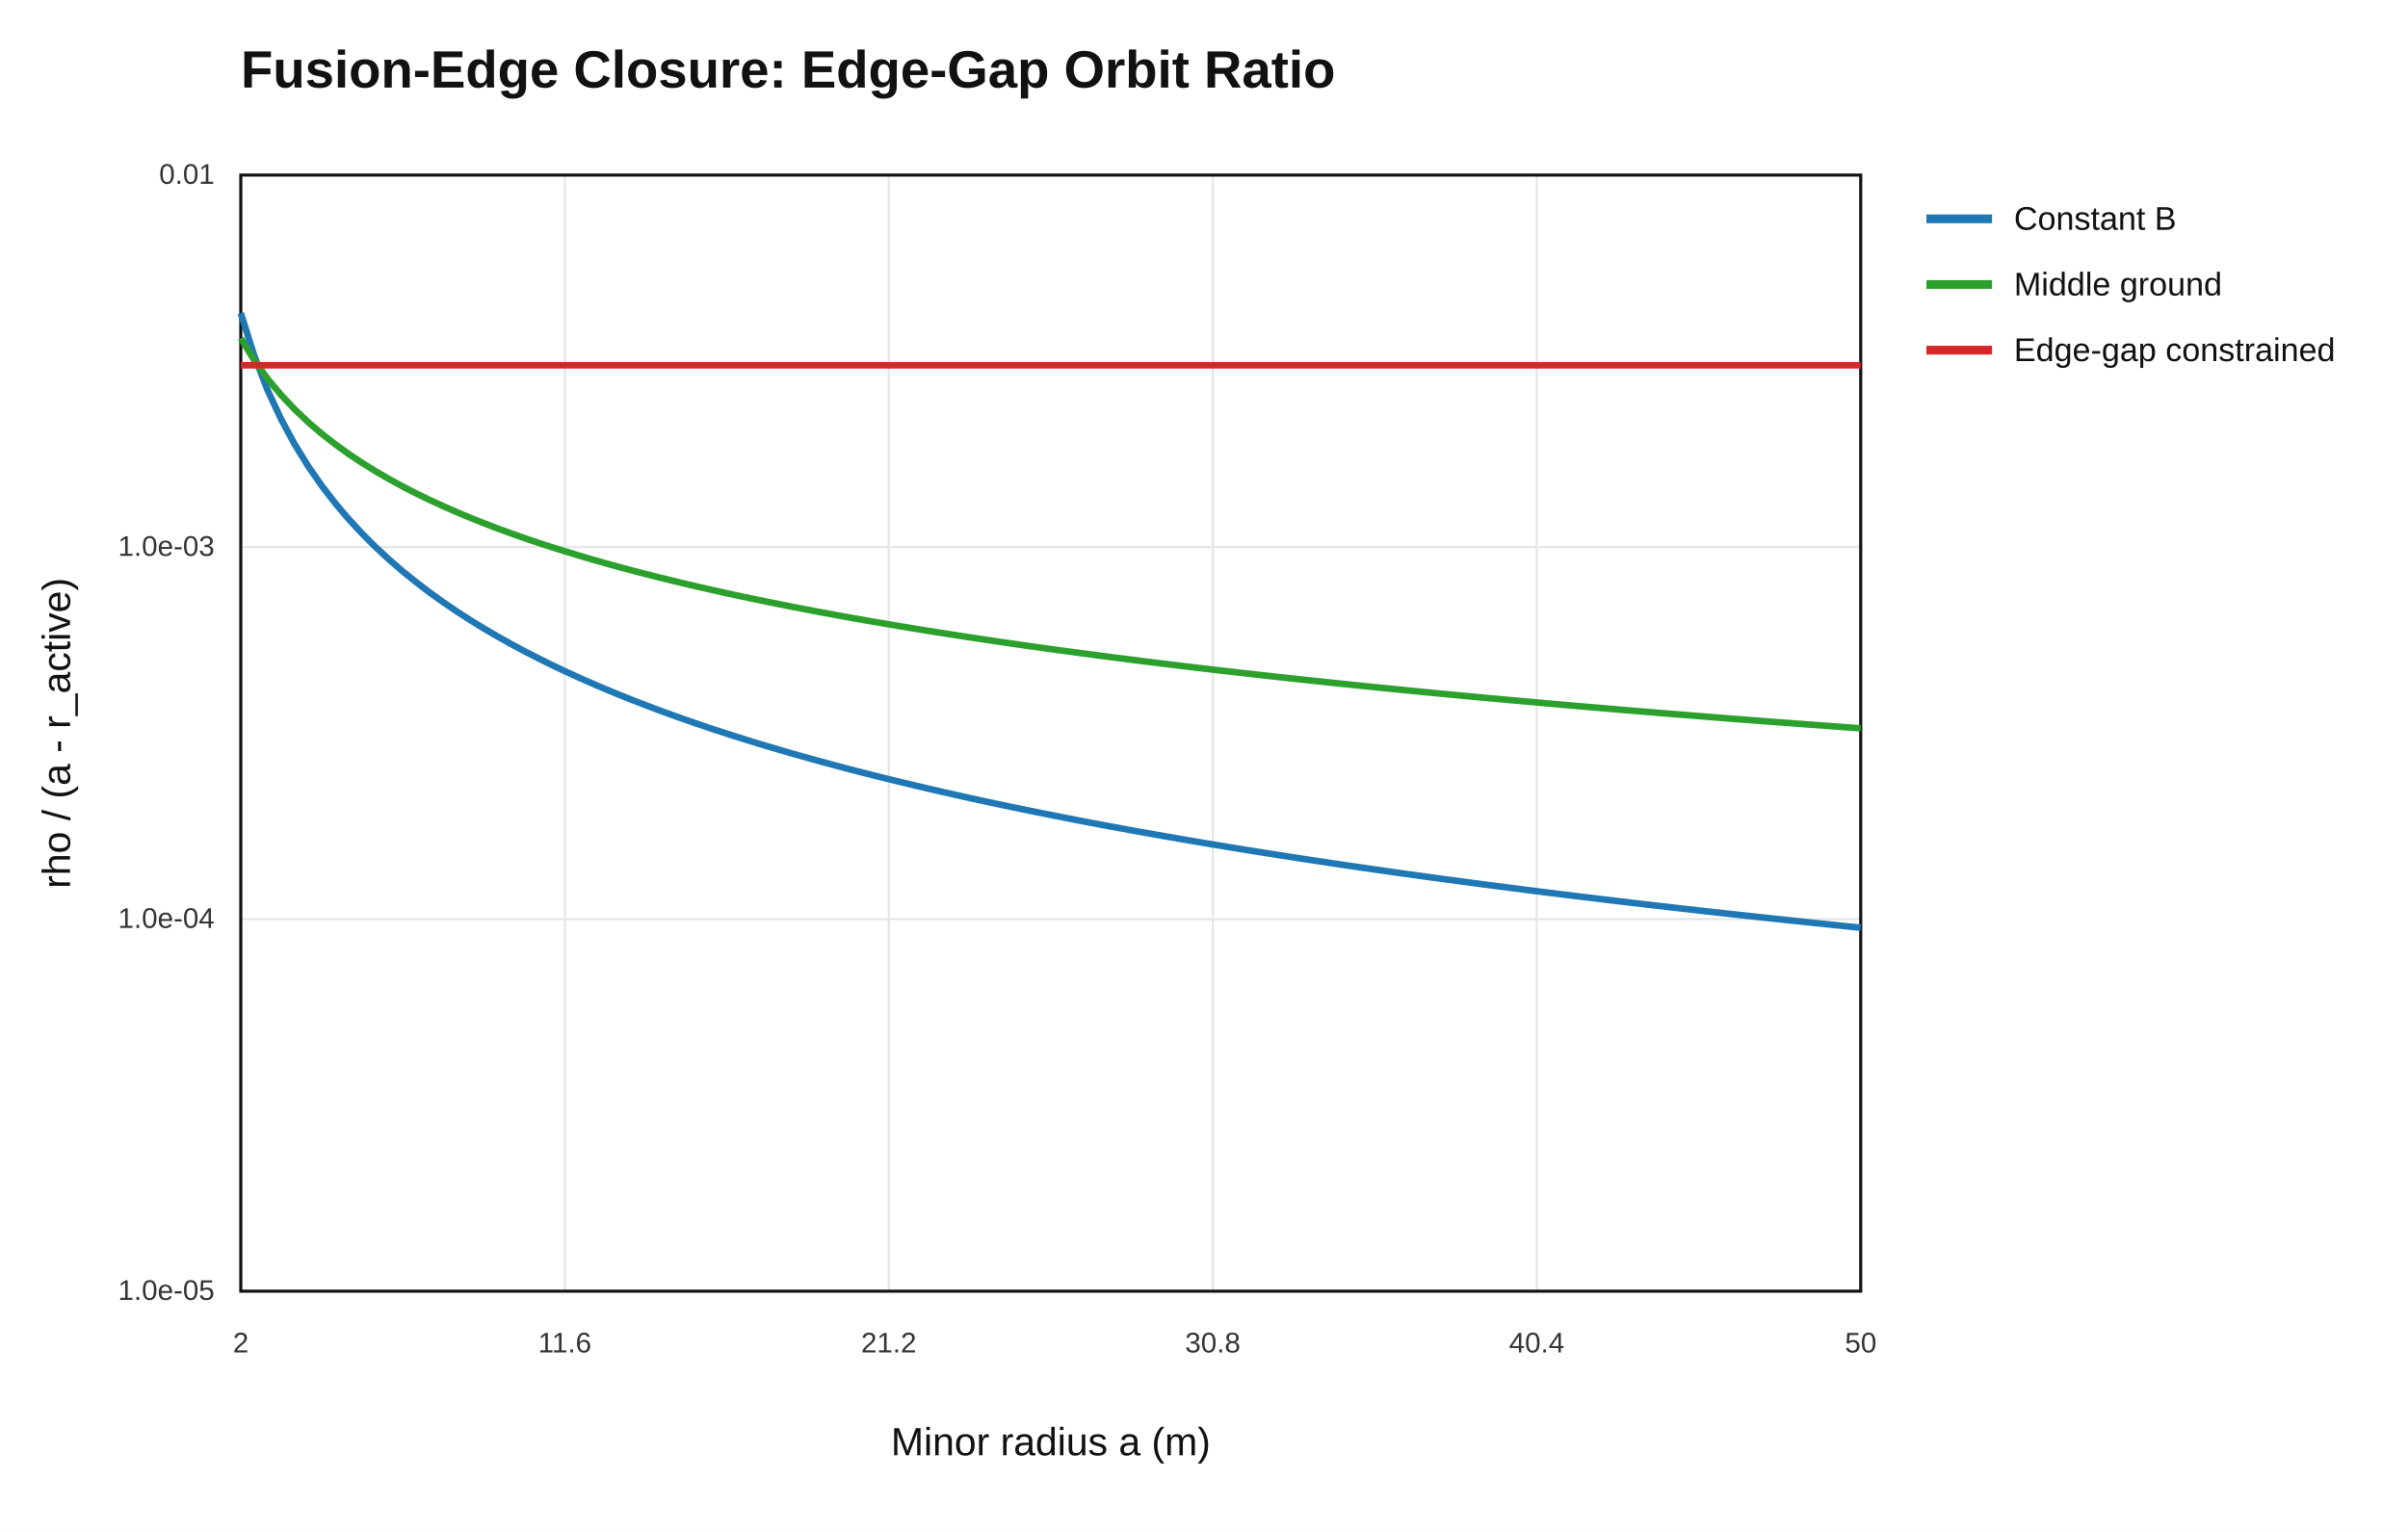
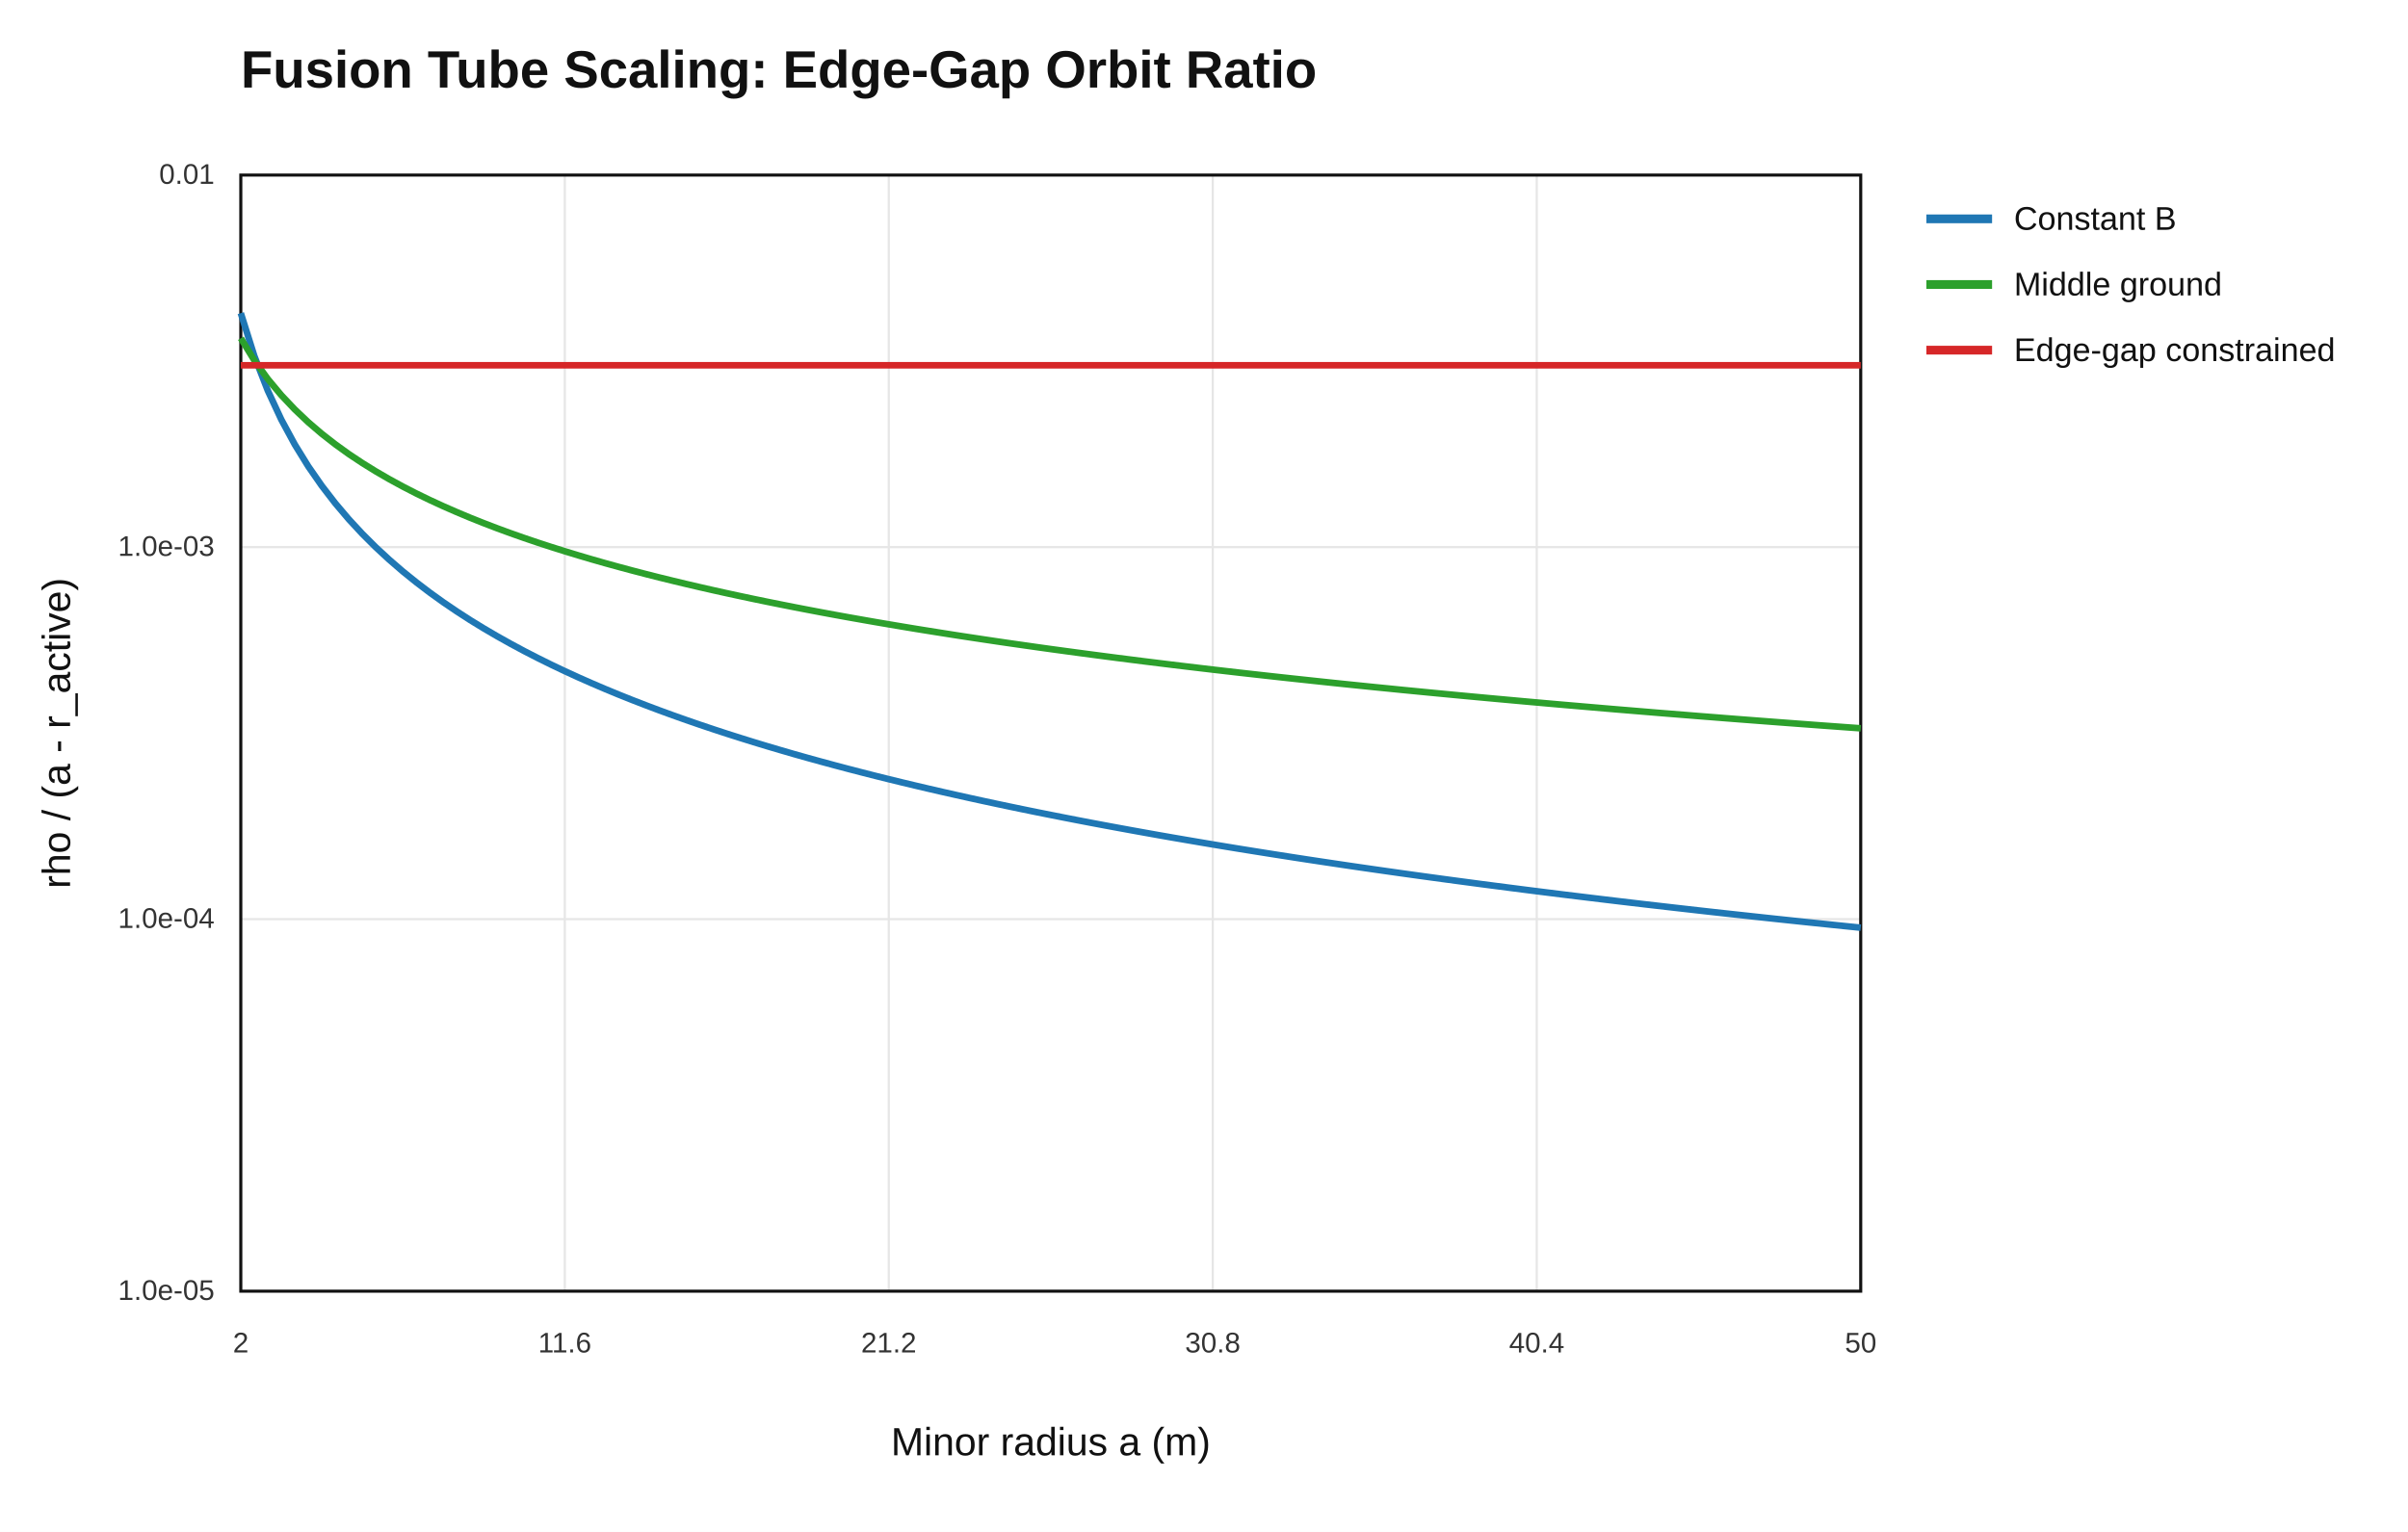
<svg xmlns="http://www.w3.org/2000/svg" width="1100" height="700" viewBox="0 0 1100 700">
  <rect width="100%" height="100%" fill="#ffffff" />
-   <text x="110" y="40" font-family="Arial, sans-serif" font-size="24" font-weight="700" fill="#111">Fusion-Edge Closure: Edge-Gap Orbit Ratio</text>
+   <text x="110" y="40" font-family="Arial, sans-serif" font-size="24" font-weight="700" fill="#111">Fusion Tube Scaling: Edge-Gap Orbit Ratio</text>
  <text x="480.0" y="665" text-anchor="middle" font-family="Arial, sans-serif" font-size="18" fill="#111">Minor radius a (m)</text>
  <text x="32" y="335.0" transform="rotate(-90 32 335.0)" text-anchor="middle" font-family="Arial, sans-serif" font-size="18" fill="#111">rho / (a - r_active)</text>
  <line x1="110.00" y1="80" x2="110.00" y2="590" stroke="#e6e6e6" stroke-width="1" />
  <text x="110.00" y="618" text-anchor="middle" font-family="Arial, sans-serif" font-size="13" fill="#333">2</text>
  <line x1="258.00" y1="80" x2="258.00" y2="590" stroke="#e6e6e6" stroke-width="1" />
  <text x="258.00" y="618" text-anchor="middle" font-family="Arial, sans-serif" font-size="13" fill="#333">11.6</text>
  <line x1="406.00" y1="80" x2="406.00" y2="590" stroke="#e6e6e6" stroke-width="1" />
  <text x="406.00" y="618" text-anchor="middle" font-family="Arial, sans-serif" font-size="13" fill="#333">21.2</text>
  <line x1="554.00" y1="80" x2="554.00" y2="590" stroke="#e6e6e6" stroke-width="1" />
  <text x="554.00" y="618" text-anchor="middle" font-family="Arial, sans-serif" font-size="13" fill="#333">30.8</text>
  <line x1="702.00" y1="80" x2="702.00" y2="590" stroke="#e6e6e6" stroke-width="1" />
  <text x="702.00" y="618" text-anchor="middle" font-family="Arial, sans-serif" font-size="13" fill="#333">40.4</text>
  <line x1="850.00" y1="80" x2="850.00" y2="590" stroke="#e6e6e6" stroke-width="1" />
  <text x="850.00" y="618" text-anchor="middle" font-family="Arial, sans-serif" font-size="13" fill="#333">50</text>
  <line x1="110" y1="590.00" x2="850" y2="590.00" stroke="#e6e6e6" stroke-width="1" />
  <text x="98" y="594.00" text-anchor="end" font-family="Arial, sans-serif" font-size="13" fill="#333">1.0e-05</text>
  <line x1="110" y1="420.00" x2="850" y2="420.00" stroke="#e6e6e6" stroke-width="1" />
  <text x="98" y="424.00" text-anchor="end" font-family="Arial, sans-serif" font-size="13" fill="#333">1.0e-04</text>
  <line x1="110" y1="250.00" x2="850" y2="250.00" stroke="#e6e6e6" stroke-width="1" />
  <text x="98" y="254.00" text-anchor="end" font-family="Arial, sans-serif" font-size="13" fill="#333">1.0e-03</text>
  <line x1="110" y1="80.00" x2="850" y2="80.00" stroke="#e6e6e6" stroke-width="1" />
  <text x="98" y="84.00" text-anchor="end" font-family="Arial, sans-serif" font-size="13" fill="#333">0.01</text>
  <rect x="110" y="80" width="740" height="510" fill="none" stroke="#111" stroke-width="1.4" />
  <polyline fill="none" stroke="#1f77b4" stroke-width="3" points="110.00,143.08 116.17,162.67 122.33,178.48 128.50,191.73 134.67,203.12 140.83,213.11 147.00,221.99 153.17,229.99 159.33,237.26 165.50,243.92 171.67,250.07 177.83,255.77 184.00,261.10 190.17,266.08 196.33,270.77 202.50,275.20 208.67,279.39 214.83,283.37 221.00,287.15 227.17,290.76 233.33,294.21 239.50,297.52 245.67,300.69 251.83,303.74 258.00,306.67 264.17,309.50 270.33,312.22 276.50,314.86 282.67,317.41 288.83,319.87 295.00,322.26 301.17,324.58 307.33,326.83 313.50,329.02 319.67,331.15 325.83,333.22 332.00,335.24 338.17,337.20 344.33,339.12 350.50,340.99 356.67,342.81 362.83,344.60 369.00,346.34 375.17,348.04 381.33,349.71 387.50,351.34 393.67,352.94 399.83,354.51 406.00,356.04 412.17,357.55 418.33,359.02 424.50,360.47 430.67,361.89 436.83,363.28 443.00,364.65 449.17,366.00 455.33,367.32 461.50,368.62 467.67,369.90 473.83,371.16 480.00,372.39 486.17,373.61 492.33,374.81 498.50,375.99 504.67,377.15 510.83,378.29 517.00,379.42 523.17,380.53 529.33,381.63 535.50,382.71 541.67,383.77 547.83,384.82 554.00,385.86 560.17,386.88 566.33,387.89 572.50,388.88 578.67,389.86 584.83,390.83 591.00,391.79 597.17,392.74 603.33,393.67 609.50,394.59 615.67,395.51 621.83,396.41 628.00,397.30 634.17,398.18 640.33,399.05 646.50,399.91 652.67,400.76 658.83,401.60 665.00,402.43 671.17,403.25 677.33,404.07 683.50,404.87 689.67,405.67 695.83,406.46 702.00,407.24 708.17,408.01 714.33,408.78 720.50,409.53 726.67,410.28 732.83,411.02 739.00,411.76 745.17,412.49 751.33,413.21 757.50,413.92 763.67,414.63 769.83,415.33 776.00,416.03 782.17,416.72 788.33,417.40 794.50,418.07 800.67,418.74 806.83,419.41 813.00,420.07 819.17,420.72 825.33,421.37 831.50,422.01 837.67,422.65 843.83,423.28 850.00,423.90" />
  <line x1="880" y1="100" x2="910" y2="100" stroke="#1f77b4" stroke-width="4" />
  <text x="920" y="105" font-family="Arial, sans-serif" font-size="15" fill="#111">Constant B</text>
  <polyline fill="none" stroke="#2ca02c" stroke-width="3" points="110.00,154.56 116.17,164.65 122.33,173.19 128.50,180.58 134.67,187.10 140.83,192.94 147.00,198.22 153.17,203.03 159.33,207.47 165.50,211.57 171.67,215.39 177.83,218.96 184.00,222.32 190.17,225.49 196.33,228.48 202.50,231.32 208.67,234.02 214.83,236.60 221.00,239.06 227.17,241.42 233.33,243.68 239.50,245.85 245.67,247.94 251.83,249.95 258.00,251.89 264.17,253.77 270.33,255.59 276.50,257.35 282.67,259.05 288.83,260.70 295.00,262.31 301.17,263.87 307.33,265.38 313.50,266.86 319.67,268.30 325.83,269.70 332.00,271.07 338.17,272.40 344.33,273.71 350.50,274.98 356.67,276.22 362.83,277.44 369.00,278.63 375.17,279.80 381.33,280.94 387.50,282.06 393.67,283.15 399.83,284.23 406.00,285.28 412.17,286.32 418.33,287.34 424.50,288.33 430.67,289.31 436.83,290.28 443.00,291.22 449.17,292.15 455.33,293.07 461.50,293.97 467.67,294.85 473.83,295.73 480.00,296.59 486.17,297.43 492.33,298.26 498.50,299.08 504.67,299.89 510.83,300.69 517.00,301.47 523.17,302.25 529.33,303.01 535.50,303.77 541.67,304.51 547.83,305.24 554.00,305.97 560.17,306.68 566.33,307.39 572.50,308.08 578.67,308.77 584.83,309.45 591.00,310.12 597.17,310.78 603.33,311.44 609.50,312.09 615.67,312.73 621.83,313.36 628.00,313.99 634.17,314.60 640.33,315.22 646.50,315.82 652.67,316.42 658.83,317.01 665.00,317.60 671.17,318.18 677.33,318.75 683.50,319.32 689.67,319.88 695.83,320.44 702.00,320.99 708.17,321.54 714.33,322.08 720.50,322.61 726.67,323.14 732.83,323.67 739.00,324.19 745.17,324.70 751.33,325.21 757.50,325.72 763.67,326.22 769.83,326.71 776.00,327.21 782.17,327.69 788.33,328.18 794.50,328.66 800.67,329.13 806.83,329.60 813.00,330.07 819.17,330.53 825.33,330.99 831.50,331.45 837.67,331.90 843.83,332.35 850.00,332.79" />
  <line x1="880" y1="130" x2="910" y2="130" stroke="#2ca02c" stroke-width="4" />
  <text x="920" y="135" font-family="Arial, sans-serif" font-size="15" fill="#111">Middle ground</text>
  <polyline fill="none" stroke="#d62728" stroke-width="3" points="110.00,166.91 116.17,166.91 122.33,166.91 128.50,166.91 134.67,166.91 140.83,166.91 147.00,166.91 153.17,166.91 159.33,166.91 165.50,166.91 171.67,166.91 177.83,166.91 184.00,166.91 190.17,166.91 196.33,166.91 202.50,166.91 208.67,166.91 214.83,166.91 221.00,166.91 227.17,166.91 233.33,166.91 239.50,166.91 245.67,166.91 251.83,166.91 258.00,166.91 264.17,166.91 270.33,166.91 276.50,166.91 282.67,166.91 288.83,166.91 295.00,166.91 301.17,166.91 307.33,166.91 313.50,166.91 319.67,166.91 325.83,166.91 332.00,166.91 338.17,166.91 344.33,166.91 350.50,166.91 356.67,166.91 362.83,166.91 369.00,166.91 375.17,166.91 381.33,166.91 387.50,166.91 393.67,166.91 399.83,166.91 406.00,166.91 412.17,166.91 418.33,166.91 424.50,166.91 430.67,166.91 436.83,166.91 443.00,166.91 449.17,166.91 455.33,166.91 461.50,166.91 467.67,166.91 473.83,166.91 480.00,166.91 486.17,166.91 492.33,166.91 498.50,166.91 504.67,166.91 510.83,166.91 517.00,166.91 523.17,166.91 529.33,166.91 535.50,166.91 541.67,166.91 547.83,166.91 554.00,166.91 560.17,166.91 566.33,166.91 572.50,166.91 578.67,166.91 584.83,166.91 591.00,166.91 597.17,166.91 603.33,166.91 609.50,166.91 615.67,166.91 621.83,166.91 628.00,166.91 634.17,166.91 640.33,166.91 646.50,166.91 652.67,166.91 658.83,166.91 665.00,166.91 671.17,166.91 677.33,166.91 683.50,166.91 689.67,166.91 695.83,166.91 702.00,166.91 708.17,166.91 714.33,166.91 720.50,166.91 726.67,166.91 732.83,166.91 739.00,166.91 745.17,166.91 751.33,166.91 757.50,166.91 763.67,166.91 769.83,166.91 776.00,166.91 782.17,166.91 788.33,166.91 794.50,166.91 800.67,166.91 806.83,166.91 813.00,166.91 819.17,166.91 825.33,166.91 831.50,166.91 837.67,166.91 843.83,166.91 850.00,166.91" />
  <line x1="880" y1="160" x2="910" y2="160" stroke="#d62728" stroke-width="4" />
  <text x="920" y="165" font-family="Arial, sans-serif" font-size="15" fill="#111">Edge-gap constrained</text>
</svg>
